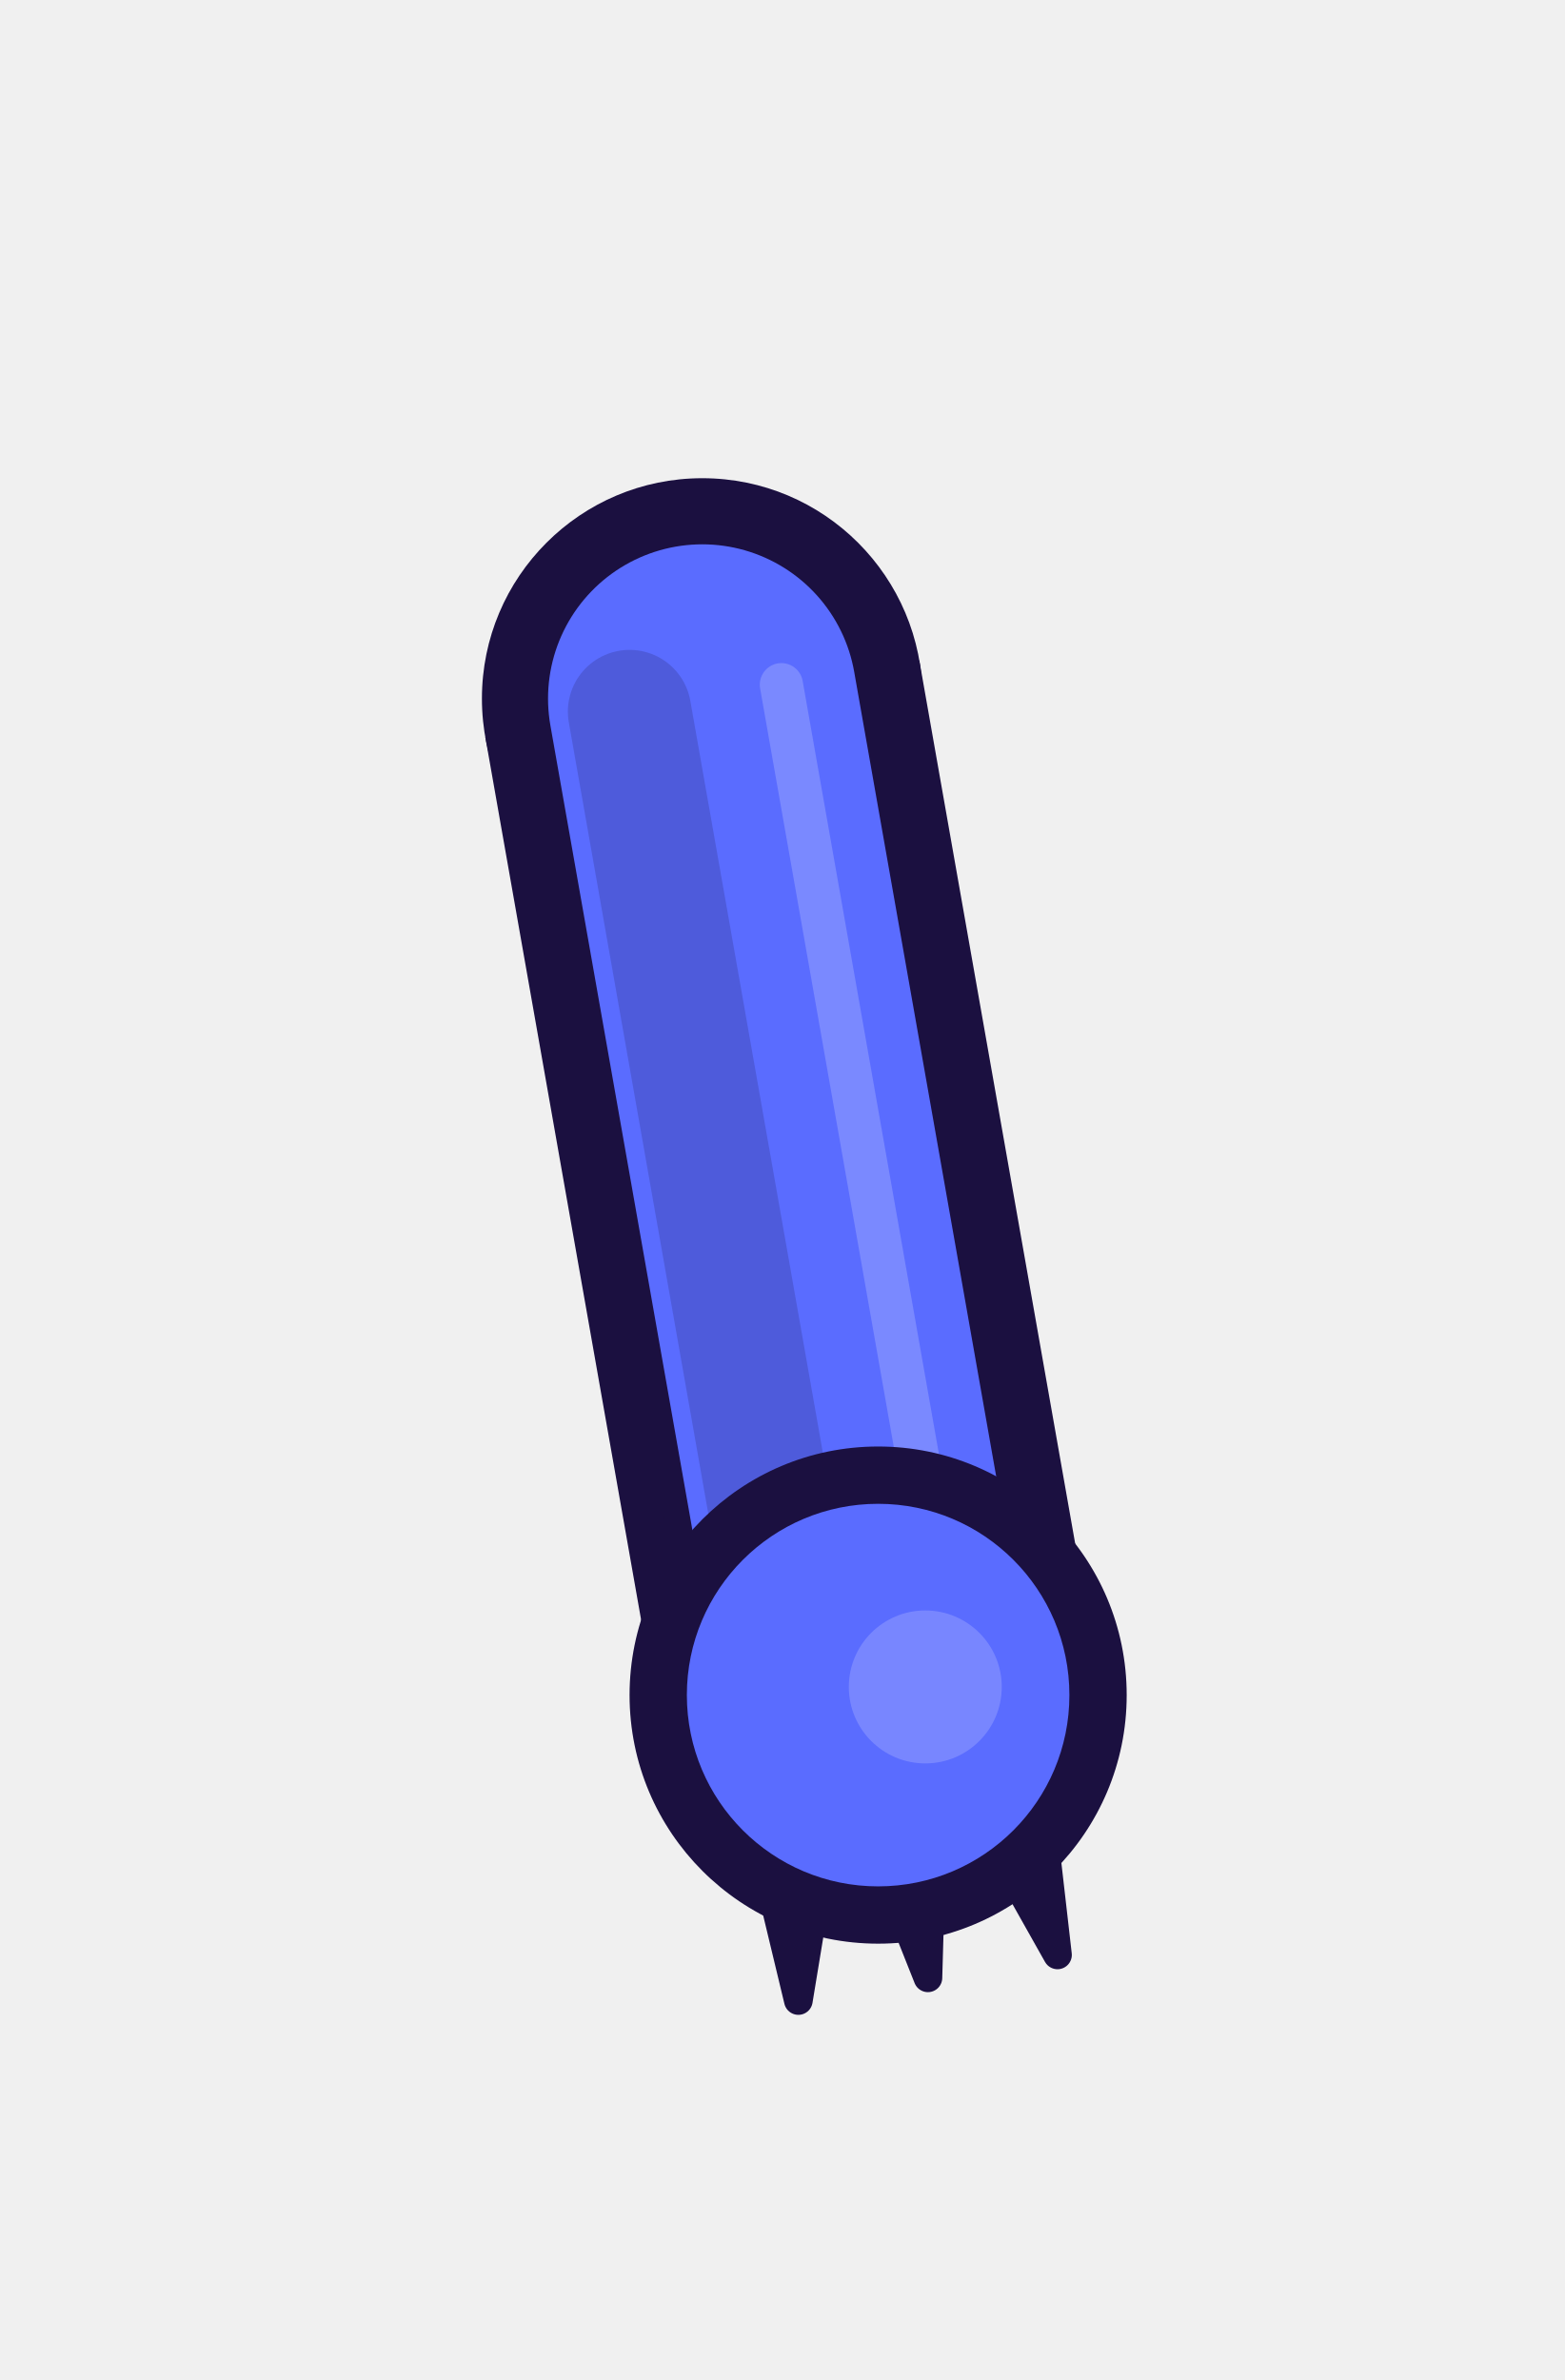
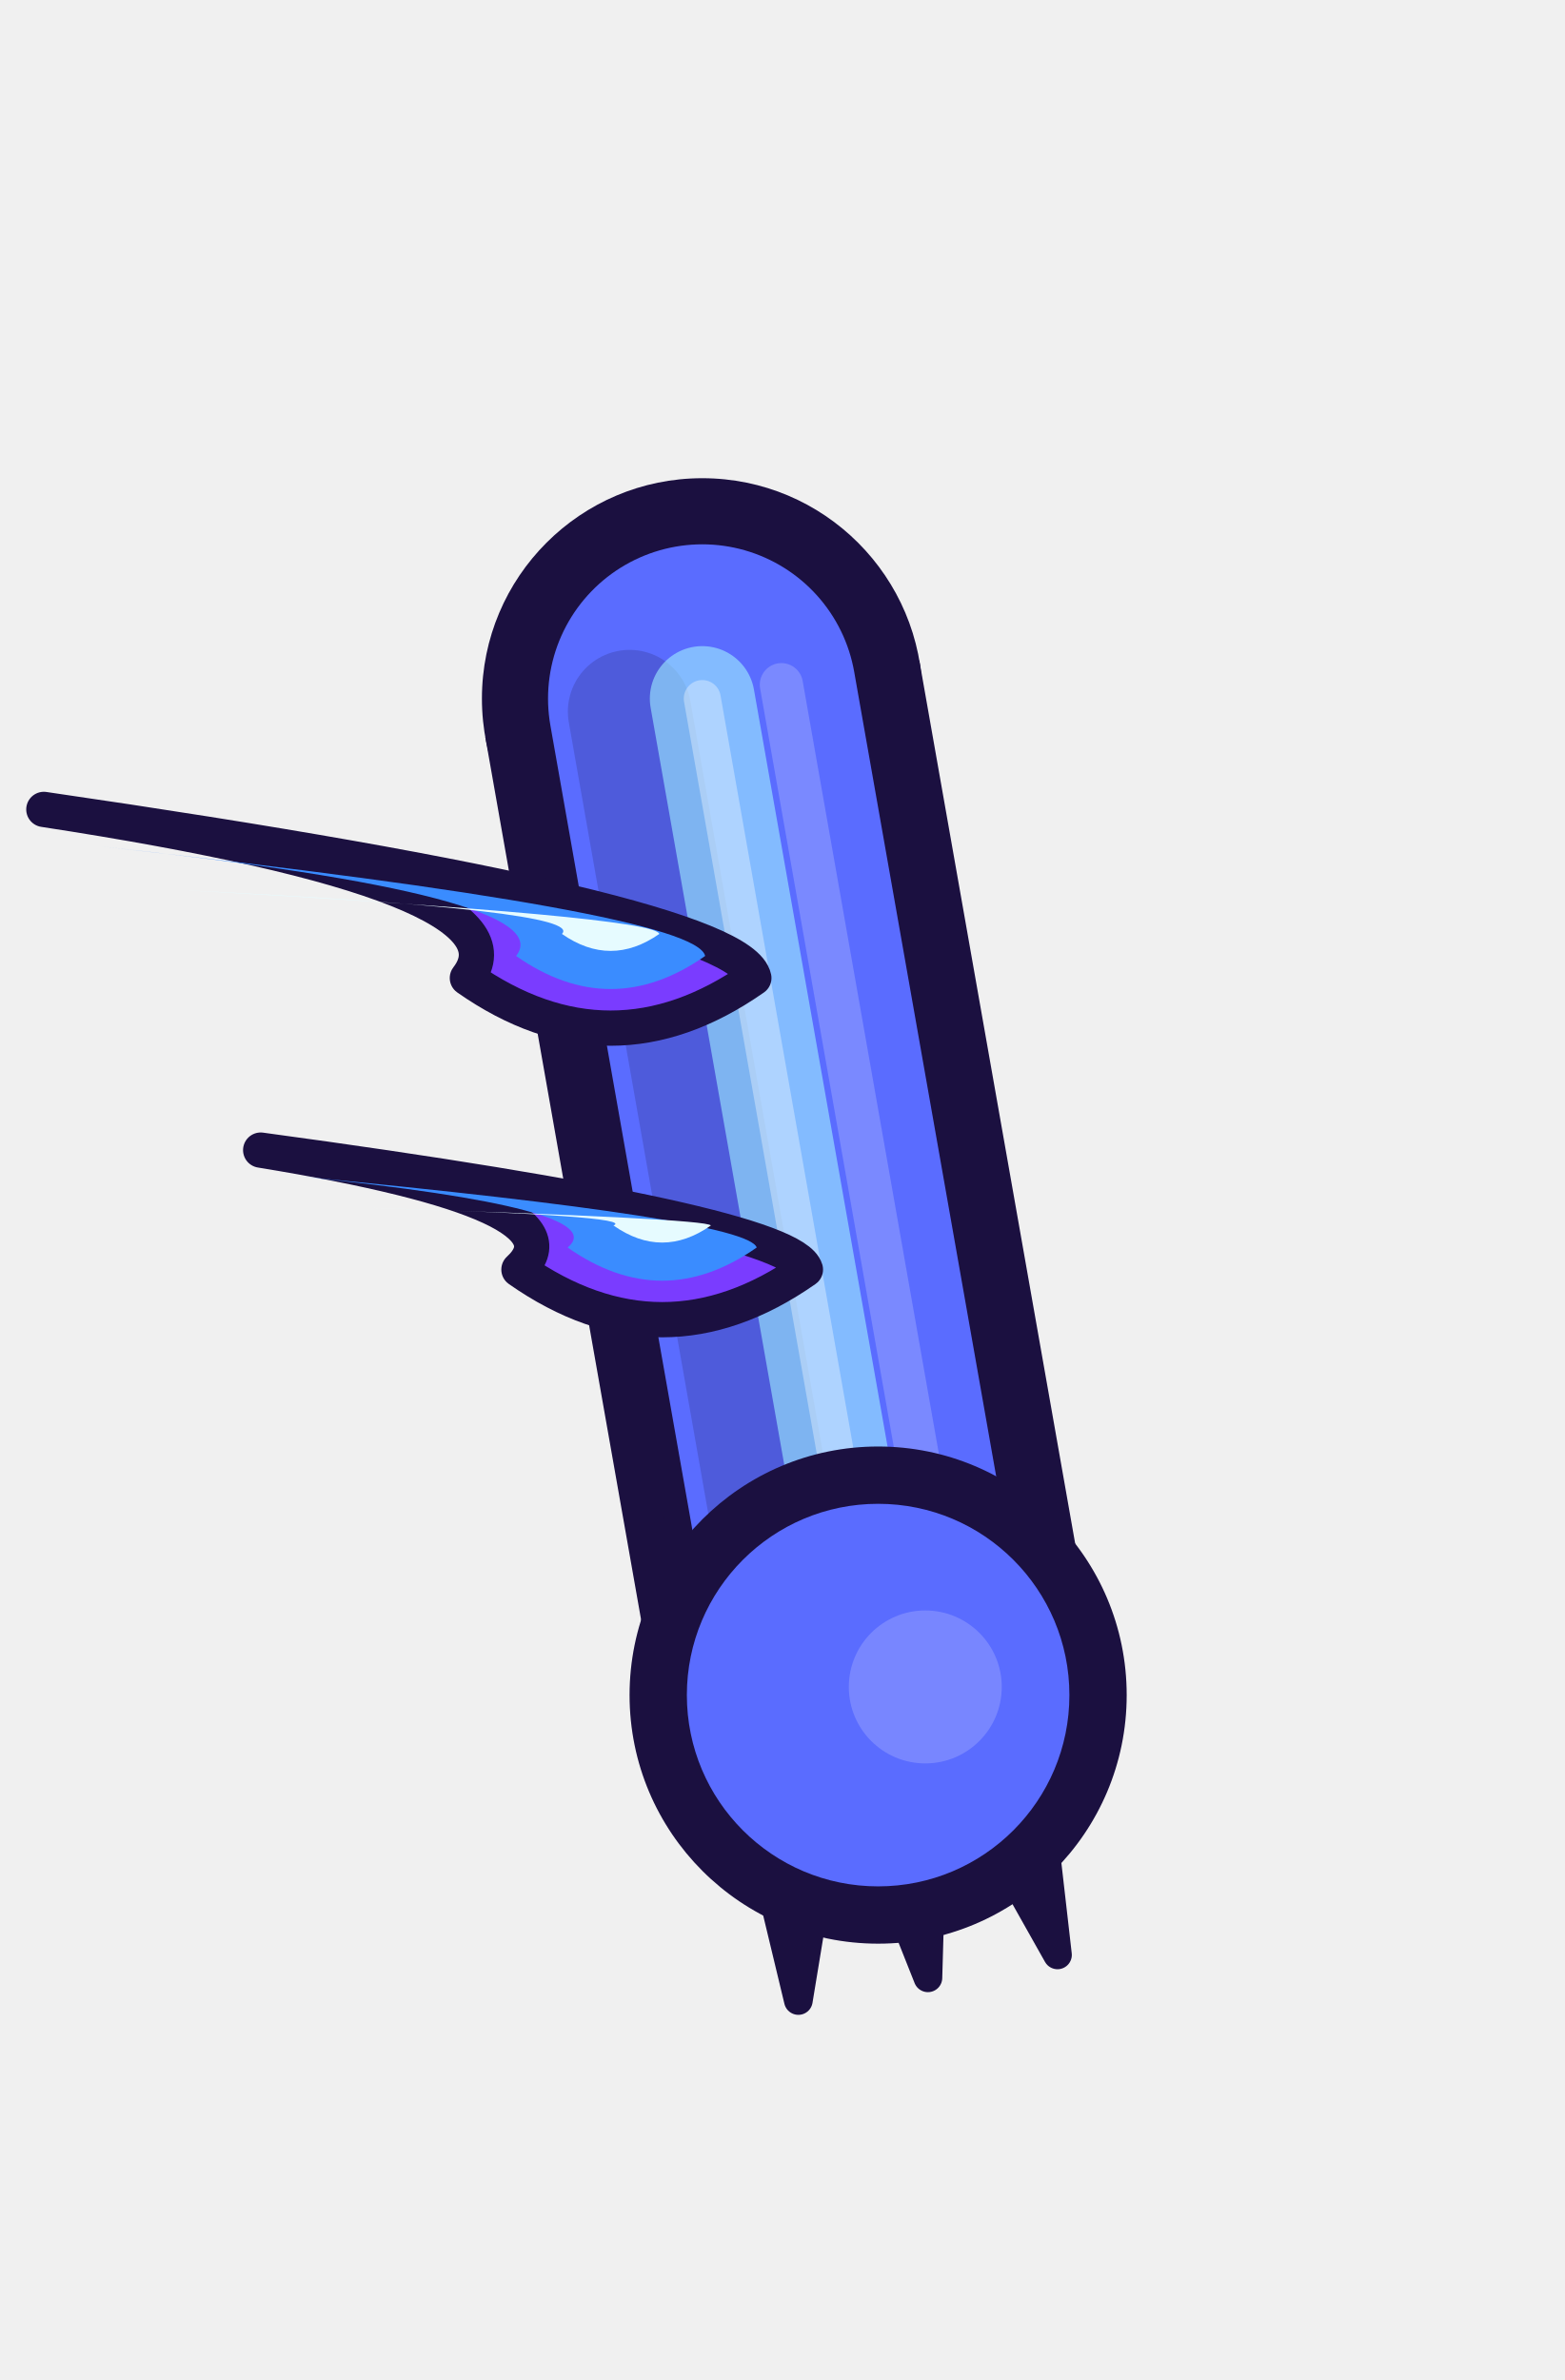
<svg xmlns="http://www.w3.org/2000/svg" width="142" height="216" viewBox="-1 -166 71 108">
  <circle cx="30.87" cy="-134.3" r="10" fill="#1b1040" />
  <line x1="30.87" y1="-134.3" x2="38.17" y2="-92.94" stroke="#1b1040" stroke-width="20" stroke-linecap="butt" />
  <circle cx="38.17" cy="-92.94" r="10" fill="#1b1040" />
  <line x1="30.87" y1="-134.3" x2="38.17" y2="-92.94" stroke="#5a6cff" stroke-width="14" stroke-linecap="round" />
  <line x1="27.57" y1="-133.71" x2="34.86" y2="-92.35" stroke="#4954cc" stroke-width="5.6" stroke-linecap="round" stroke-opacity="0.7" />
  <line x1="34.46" y1="-134.93" x2="41.75" y2="-93.57" stroke="#8c98ff" stroke-width="1.96" stroke-linecap="round" stroke-opacity="0.65" />
+   <line x1="30.87" y1="-134.3" x2="38.17" y2="-92.94" stroke="#9ff0ff" stroke-width="4.76" stroke-linecap="round" stroke-opacity="0.6" />
+   <line x1="30.87" y1="-134.3" x2="38.17" y2="-92.94" stroke="#ffffff" stroke-width="1.68" stroke-linecap="round" stroke-opacity="0.35" />
+   <path d="M20.21 -121.62 Q23.46 -125.83 0.99 -129.27 Q32.56 -124.68 33.21 -121.62 Q26.71 -117.07 20.21 -121.62 Z" fill="#7a3cff" stroke="#1b1040" stroke-width="1.6" stroke-linejoin="round" stroke-linecap="round" />
+   <path d="M22.42 -122.62 Q24.57 -125.35 3.57 -127.59 Q30.57 -124.61 31 -122.62 Q26.71 -119.62 22.42 -122.62 Z" fill="#3a8cff" />
+   <path d="M24.5 -123.62 Q25.61 -124.71 7.42 -125.6 Q28.7 -124.41 28.92 -123.62 Q26.71 -122.08 24.5 -123.62 Z" fill="#e6fbff" />
+   <path d="M22.55 -108.39 Q25.8 -111.37 10.83 -113.81 Q34.9 -110.55 35.55 -108.39 Q29.05 -103.84 22.55 -108.39 Z" fill="#7a3cff" stroke="#1b1040" stroke-width="1.6" stroke-linejoin="round" stroke-linecap="round" />
+   <path d="M24.76 -109.39 Q26.9 -111.16 12.65 -112.61 Q32.91 -110.68 33.34 -109.39 Q29.05 -106.38 24.76 -109.39 Z" fill="#3a8cff" />
+   <path d="M26.84 -110.39 Q27.94 -110.84 15.38 -111.2 Q31.04 -110.71 31.26 -110.39 Q29.05 -108.84 26.84 -110.39 Z" fill="#e6fbff" />
  <polygon points="46.05,-85.5 46.99,-77.29 42.7,-84.91" fill="#34368f" stroke="#1b1040" stroke-width="1.3" stroke-linejoin="round" />
  <polygon points="41.35,-84.67 41.11,-76.25 38,-84.08" fill="#34368f" stroke="#1b1040" stroke-width="1.3" stroke-linejoin="round" />
  <polygon points="36.65,-83.84 35.23,-75.22 33.3,-83.25" fill="#34368f" stroke="#1b1040" stroke-width="1.3" stroke-linejoin="round" />
  <circle cx="38.85" cy="-89.08" r="11.28" fill="#1b1040" />
  <circle cx="38.85" cy="-89.08" r="8.68" fill="#5a6cff" />
  <circle cx="40.99" cy="-89.45" r="3.47" fill="#8c98ff" fill-opacity="0.6" />
</svg>
